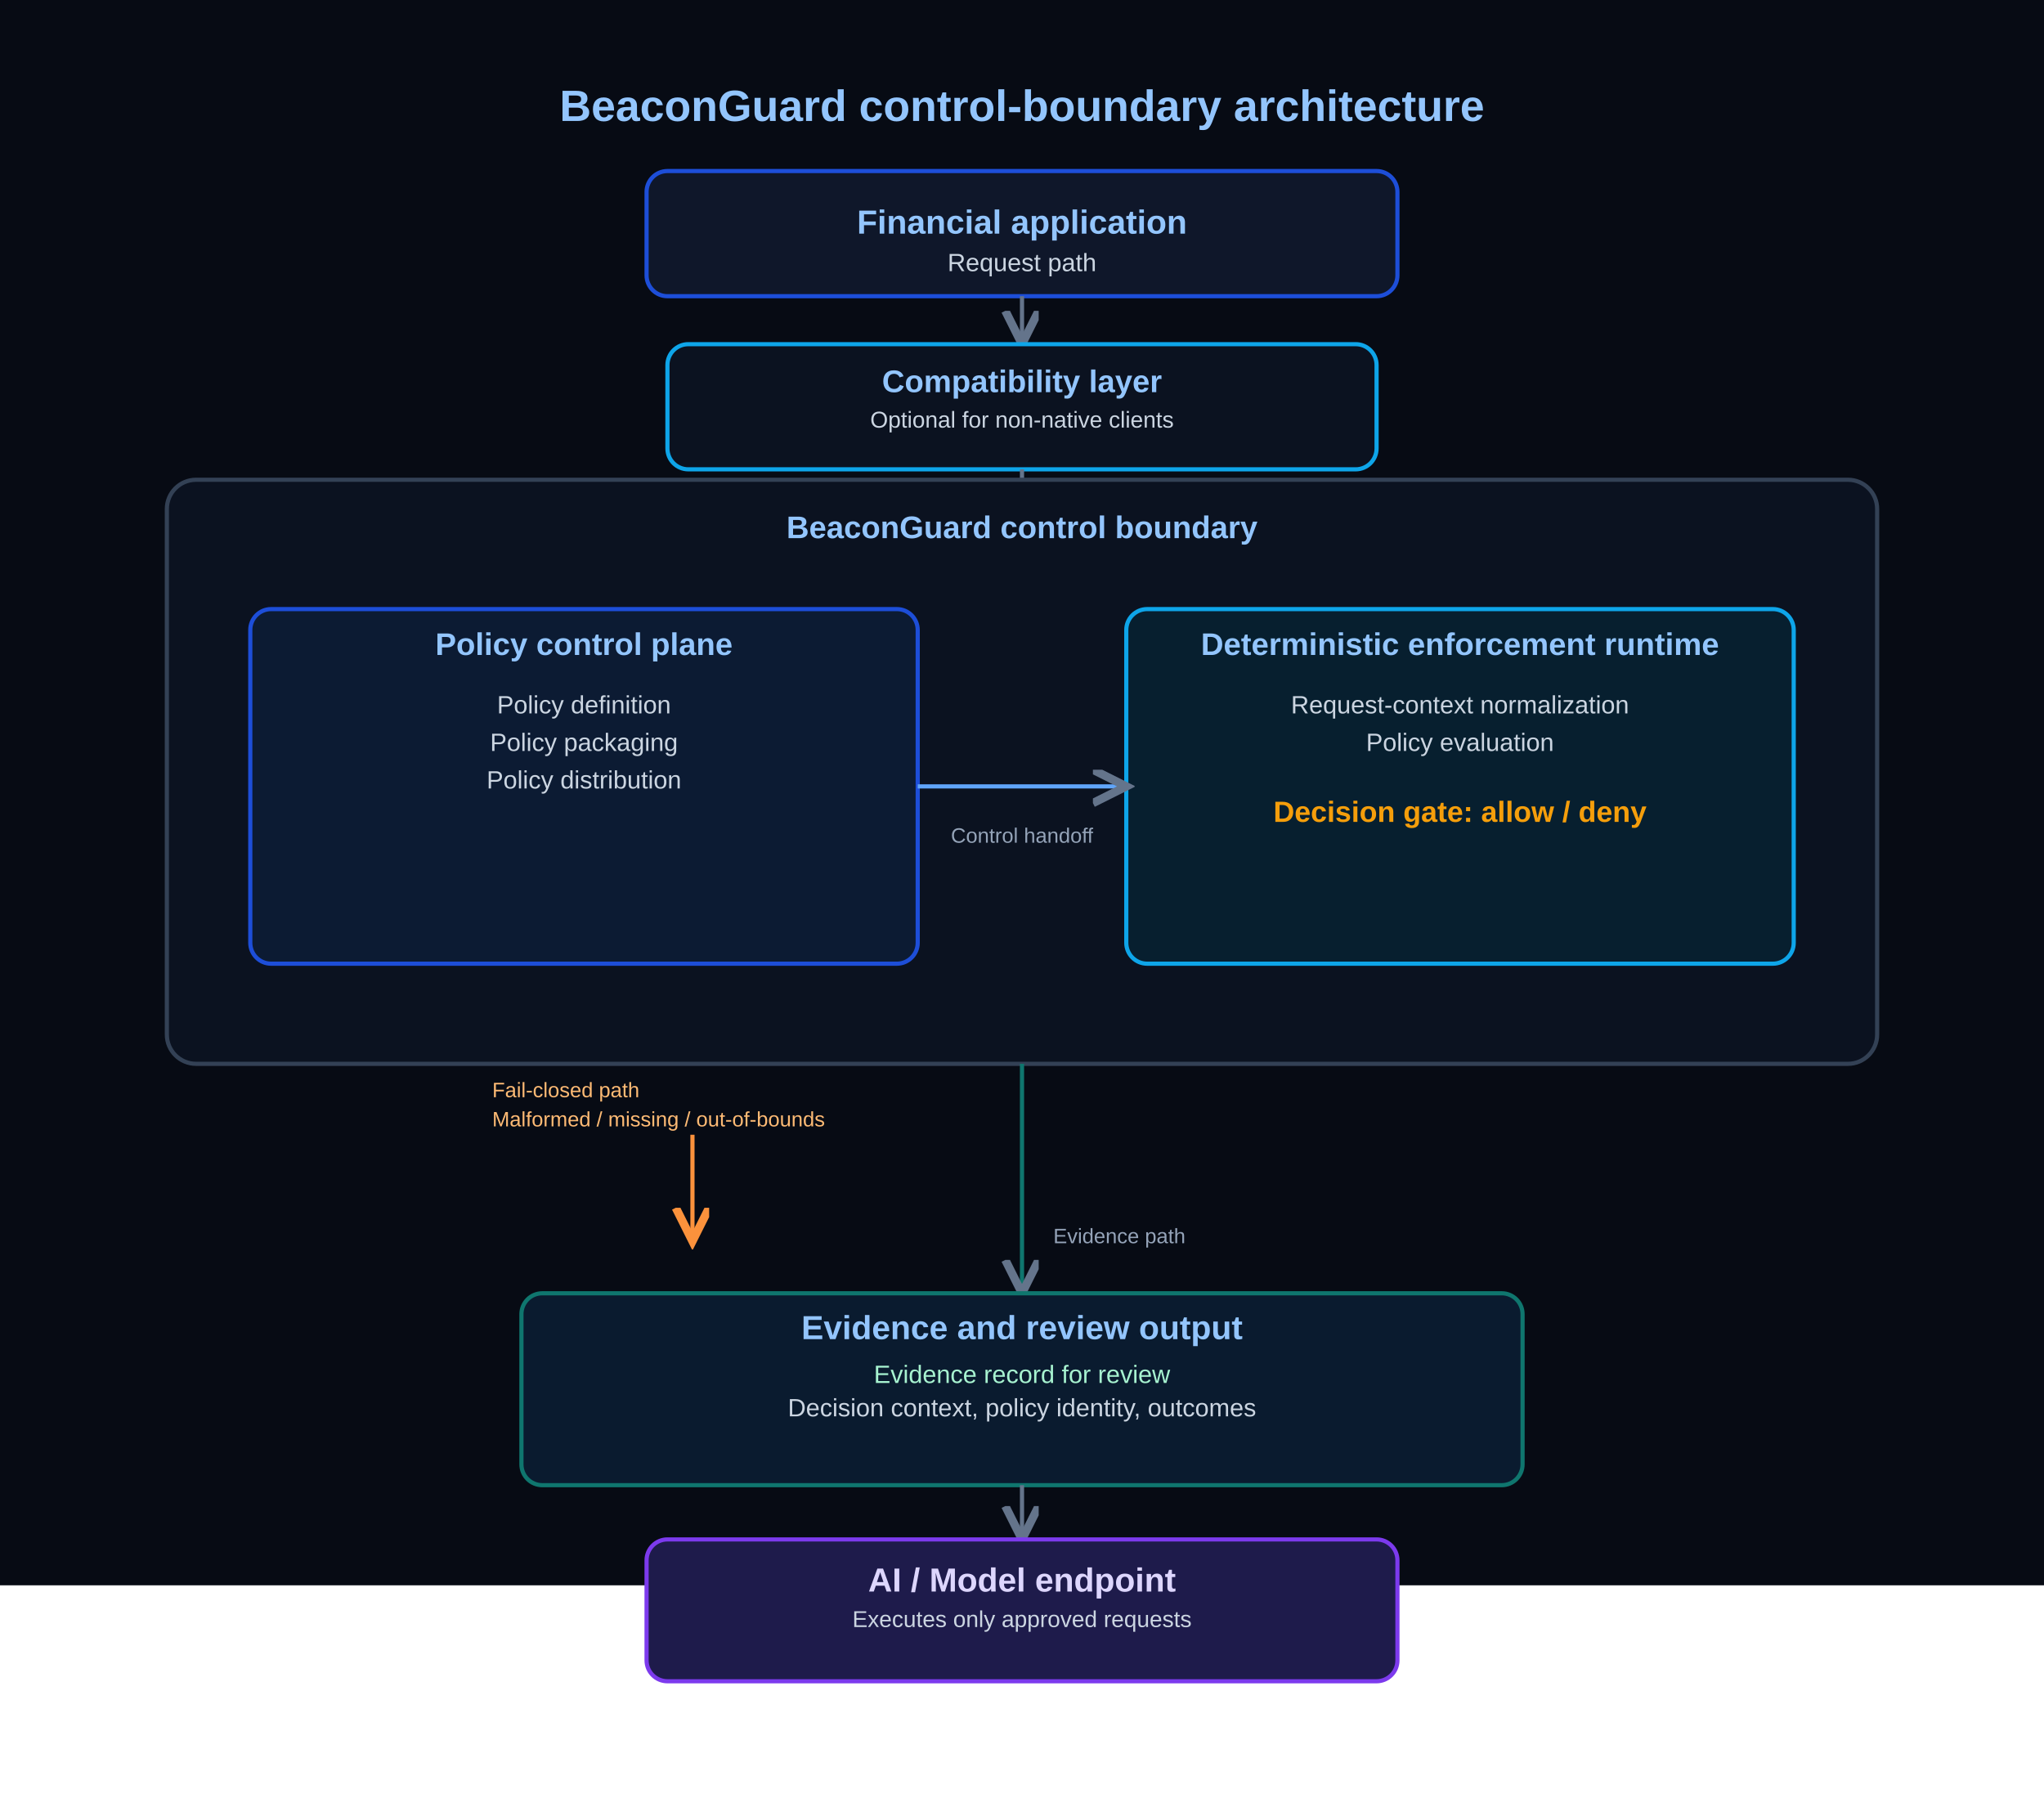
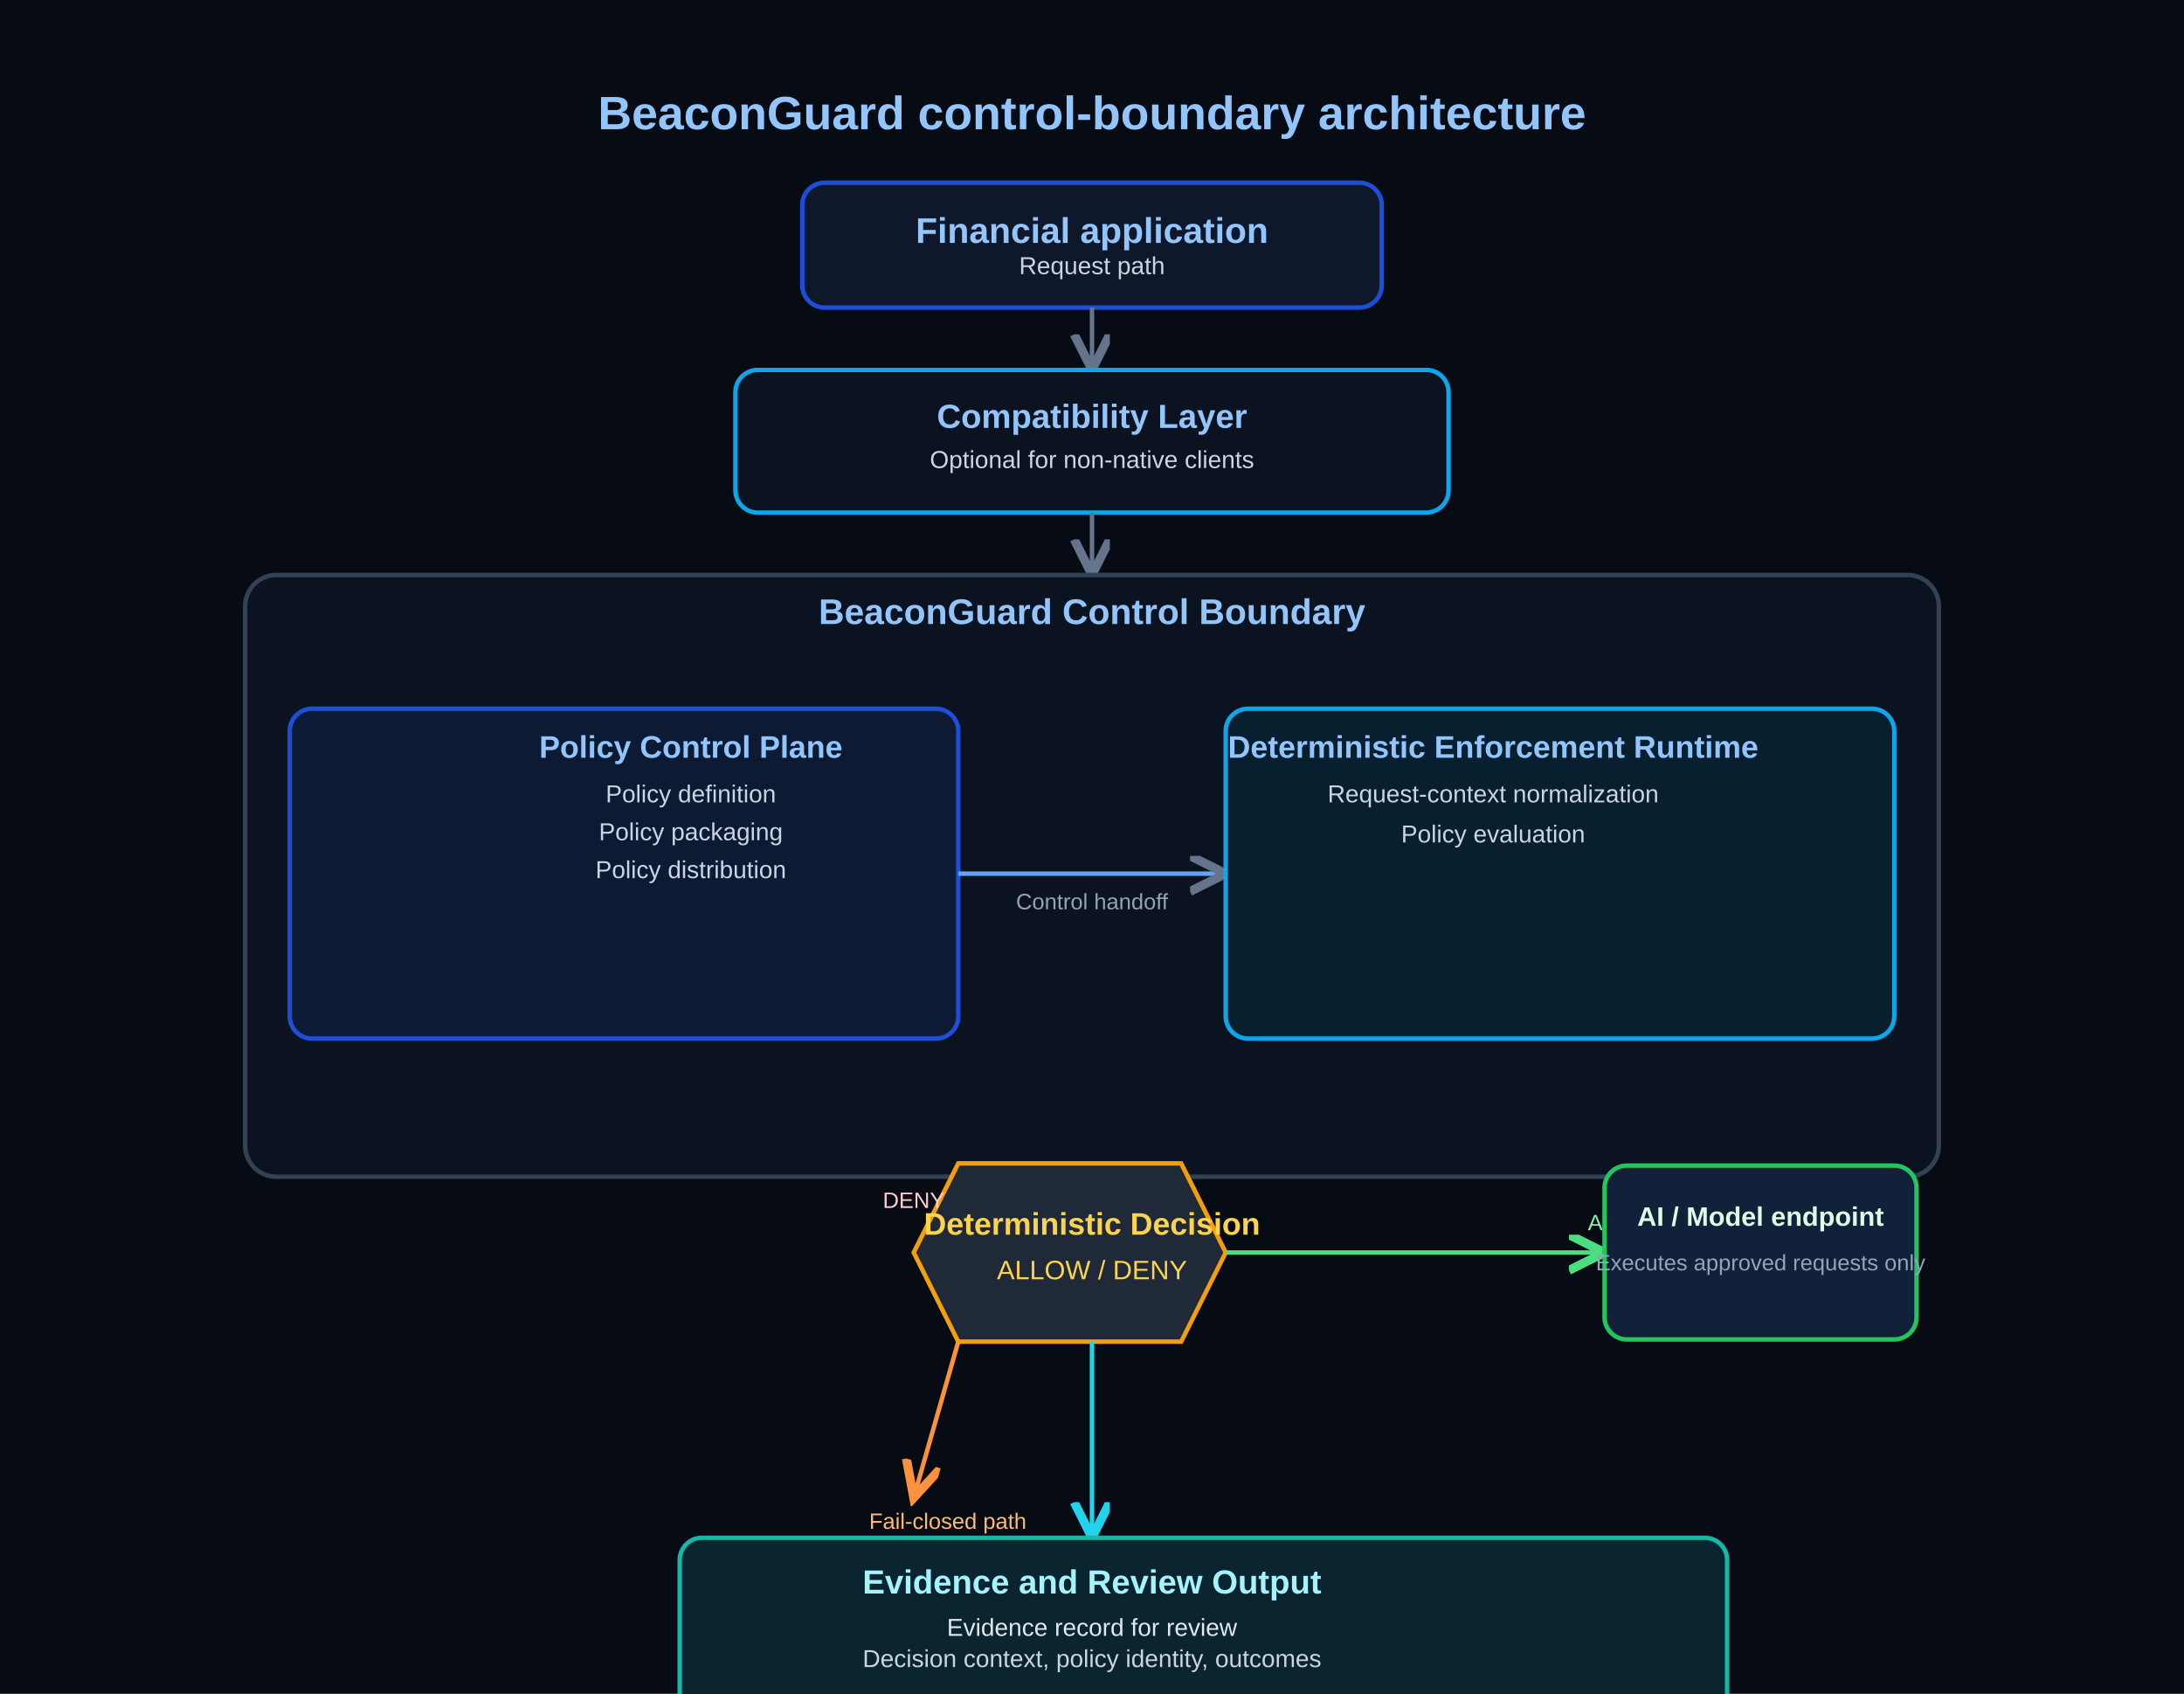
- <svg xmlns="http://www.w3.org/2000/svg" viewBox="0 0 980 860" role="img" aria-label="BeaconGuard fintech control boundary architecture">
+ <svg xmlns="http://www.w3.org/2000/svg" viewBox="0 0 980 760" role="img" aria-label="BeaconGuard control-boundary architecture">
  <defs>
    <marker id="arrow" markerWidth="10" markerHeight="10" refX="8" refY="4" orient="auto" markerUnits="strokeWidth">
      <path d="M0,0 L8,4 L0,8" fill="none" stroke="#64748b" stroke-width="2" />
    </marker>
-     <marker id="arrow-amber" markerWidth="10" markerHeight="10" refX="8" refY="4" orient="auto" markerUnits="strokeWidth">
+     <marker id="arrow-green" markerWidth="10" markerHeight="10" refX="8" refY="4" orient="auto" markerUnits="strokeWidth">
+       <path d="M0,0 L8,4 L0,8" fill="none" stroke="#4ade80" stroke-width="2" />
+     </marker>
+     <marker id="arrow-red" markerWidth="10" markerHeight="10" refX="8" refY="4" orient="auto" markerUnits="strokeWidth">
      <path d="M0,0 L8,4 L0,8" fill="none" stroke="#fb923c" stroke-width="2" />
+     </marker>
+     <marker id="arrow-teal" markerWidth="10" markerHeight="10" refX="8" refY="4" orient="auto" markerUnits="strokeWidth">
+       <path d="M0,0 L8,4 L0,8" fill="none" stroke="#22d3ee" stroke-width="2" />
    </marker>
  </defs>
  <rect x="0" y="0" width="980" height="760" fill="#070b14" />
-   <text x="490" y="58" text-anchor="middle" fill="#93c5fd" font-size="21" font-family="Arial, Helvetica, sans-serif" font-weight="700">
-     BeaconGuard control-boundary architecture
-   </text>
-   <rect x="310" y="82" width="360" height="60" rx="10" fill="#0f172a" stroke="#1d4ed8" stroke-width="2" />
-   <text x="490" y="112" text-anchor="middle" fill="#93c5fd" font-size="16" font-family="Arial, Helvetica, sans-serif" font-weight="600">
-     Financial application
-   </text>
-   <text x="490" y="130" text-anchor="middle" fill="#cbd5e1" font-size="12" font-family="Arial, Helvetica, sans-serif">
-     Request path
-   </text>
-   <line x1="490" y1="142" x2="490" y2="165" stroke="#64748b" stroke-width="2" marker-end="url(#arrow)" />
-   <rect x="320" y="165" width="340" height="60" rx="10" fill="#0b1220" stroke="#0ea5e9" stroke-width="2" />
-   <text x="490" y="188" text-anchor="middle" fill="#93c5fd" font-size="15" font-family="Arial, Helvetica, sans-serif" font-weight="600">
-     Compatibility layer
-   </text>
-   <text x="490" y="205" text-anchor="middle" fill="#cbd5e1" font-size="11" font-family="Arial, Helvetica, sans-serif">
-     Optional for non-native clients
-   </text>
-   <line x1="490" y1="225" x2="490" y2="250" stroke="#64748b" stroke-width="2" marker-end="url(#arrow)" />
-   <rect x="80" y="230" width="820" height="280" rx="14" fill="#0b1220" stroke="#334155" stroke-width="2" />
-   <text x="490" y="258" text-anchor="middle" fill="#93c5fd" font-size="15" font-family="Arial, Helvetica, sans-serif" font-weight="600">
-     BeaconGuard control boundary
-   </text>
-   <rect x="120" y="292" width="320" height="170" rx="10" fill="#0c1b33" stroke="#1d4ed8" stroke-width="2" />
-   <text x="280" y="314" text-anchor="middle" fill="#93c5fd" font-size="15" font-family="Arial, Helvetica, sans-serif" font-weight="600">
-     Policy control plane
-   </text>
-   <text x="280" y="342" text-anchor="middle" fill="#cbd5e1" font-size="12" font-family="Arial, Helvetica, sans-serif">Policy definition</text>
-   <text x="280" y="360" text-anchor="middle" fill="#cbd5e1" font-size="12" font-family="Arial, Helvetica, sans-serif">Policy packaging</text>
-   <text x="280" y="378" text-anchor="middle" fill="#cbd5e1" font-size="12" font-family="Arial, Helvetica, sans-serif">Policy distribution</text>
-   <rect x="540" y="292" width="320" height="170" rx="10" fill="#071f2f" stroke="#0ea5e9" stroke-width="2" />
-   <text x="700" y="314" text-anchor="middle" fill="#93c5fd" font-size="15" font-family="Arial, Helvetica, sans-serif" font-weight="600">
-     Deterministic enforcement runtime
-   </text>
-   <text x="700" y="342" text-anchor="middle" fill="#cbd5e1" font-size="12" font-family="Arial, Helvetica, sans-serif">Request-context normalization</text>
-   <text x="700" y="360" text-anchor="middle" fill="#cbd5e1" font-size="12" font-family="Arial, Helvetica, sans-serif">Policy evaluation</text>
-   <text x="700" y="394" text-anchor="middle" fill="#f59e0b" font-size="14" font-family="Arial, Helvetica, sans-serif" font-weight="700">Decision gate: allow / deny</text>
-   <line x1="440" y1="377" x2="540" y2="377" stroke="#60a5fa" stroke-width="2" marker-end="url(#arrow)" />
-   <text x="490" y="404" text-anchor="middle" fill="#94a3b8" font-size="10" font-family="Arial, Helvetica, sans-serif">Control handoff</text>
-   <path d="M332 544 L332 595" fill="none" stroke="#fb923c" stroke-width="2" marker-end="url(#arrow-amber)" />
-   <text x="236" y="526" text-anchor="start" fill="#fdba74" font-size="10" font-family="Arial, Helvetica, sans-serif">Fail-closed path</text>
-   <text x="236" y="540" text-anchor="start" fill="#fdba74" font-size="10" font-family="Arial, Helvetica, sans-serif">Malformed / missing / out-of-bounds</text>
-   <line x1="490" y1="510" x2="490" y2="620" stroke="#0f766e" stroke-width="2" marker-end="url(#arrow)" />
-   <text x="505" y="596" fill="#94a3b8" font-size="10" font-family="Arial, Helvetica, sans-serif">Evidence path</text>
-   <rect x="250" y="620" width="480" height="92" rx="10" fill="#0a1b2f" stroke="#0f766e" stroke-width="2" />
-   <text x="490" y="642" text-anchor="middle" fill="#93c5fd" font-size="16" font-family="Arial, Helvetica, sans-serif" font-weight="600">
-     Evidence and review output
-   </text>
-   <text x="490" y="663" text-anchor="middle" fill="#a7f3d0" font-size="12" font-family="Arial, Helvetica, sans-serif">
-     Evidence record for review
-   </text>
-   <text x="490" y="679" text-anchor="middle" fill="#cbd5e1" font-size="12" font-family="Arial, Helvetica, sans-serif">
-     Decision context, policy identity, outcomes
-   </text>
-   <line x1="490" y1="712" x2="490" y2="738" stroke="#64748b" stroke-width="2" marker-end="url(#arrow)" />
-   <rect x="310" y="738" width="360" height="68" rx="10" fill="#1e1b4b" stroke="#7c3aed" stroke-width="2" />
-   <text x="490" y="763" text-anchor="middle" fill="#ddd6fe" font-size="16" font-family="Arial, Helvetica, sans-serif" font-weight="600">
-     AI / Model endpoint
-   </text>
-   <text x="490" y="780" text-anchor="middle" fill="#cbd5e1" font-size="11" font-family="Arial, Helvetica, sans-serif">
-     Executes only approved requests
-   </text>
+   <text x="490" y="58" text-anchor="middle" fill="#93c5fd" font-size="21" font-family="Arial, Helvetica, sans-serif" font-weight="700">BeaconGuard control-boundary architecture</text>
+   <rect x="360" y="82" width="260" height="56" rx="10" fill="#0f172a" stroke="#1d4ed8" stroke-width="2" />
+   <text x="490" y="109" text-anchor="middle" fill="#93c5fd" font-size="16" font-family="Arial, Helvetica, sans-serif" font-weight="600">Financial application</text>
+   <text x="490" y="123" text-anchor="middle" fill="#cbd5e1" font-size="11" font-family="Arial, Helvetica, sans-serif">Request path</text>
+   <line x1="490" y1="138" x2="490" y2="166" stroke="#64748b" stroke-width="2" marker-end="url(#arrow)" />
+   <rect x="330" y="166" width="320" height="64" rx="10" fill="#0b1220" stroke="#0ea5e9" stroke-width="2" />
+   <text x="490" y="192" text-anchor="middle" fill="#93c5fd" font-size="15" font-family="Arial, Helvetica, sans-serif" font-weight="600">Compatibility Layer</text>
+   <text x="490" y="210" text-anchor="middle" fill="#cbd5e1" font-size="11" font-family="Arial, Helvetica, sans-serif">Optional for non-native clients</text>
+   <line x1="490" y1="230" x2="490" y2="258" stroke="#64748b" stroke-width="2" marker-end="url(#arrow)" />
+   <rect x="110" y="258" width="760" height="270" rx="14" fill="#0b1220" stroke="#334155" stroke-width="2" />
+   <text x="490" y="280" text-anchor="middle" fill="#93c5fd" font-size="16" font-family="Arial, Helvetica, sans-serif" font-weight="700">BeaconGuard Control Boundary</text>
+   <rect x="130" y="318" width="300" height="148" rx="10" fill="#0c1b33" stroke="#1d4ed8" stroke-width="2" />
+   <text x="310" y="340" text-anchor="middle" fill="#93c5fd" font-size="14" font-family="Arial, Helvetica, sans-serif" font-weight="600">Policy Control Plane</text>
+   <text x="310" y="360" text-anchor="middle" fill="#cbd5e1" font-size="11" font-family="Arial, Helvetica, sans-serif">Policy definition</text>
+   <text x="310" y="377" text-anchor="middle" fill="#cbd5e1" font-size="11" font-family="Arial, Helvetica, sans-serif">Policy packaging</text>
+   <text x="310" y="394" text-anchor="middle" fill="#cbd5e1" font-size="11" font-family="Arial, Helvetica, sans-serif">Policy distribution</text>
+   <line x1="430" y1="392" x2="550" y2="392" stroke="#60a5fa" stroke-width="2" marker-end="url(#arrow)" />
+   <text x="490" y="408" text-anchor="middle" fill="#94a3b8" font-size="10" font-family="Arial, Helvetica, sans-serif">Control handoff</text>
+   <rect x="550" y="318" width="300" height="148" rx="10" fill="#071f2f" stroke="#0ea5e9" stroke-width="2" />
+   <text x="670" y="340" text-anchor="middle" fill="#93c5fd" font-size="14" font-family="Arial, Helvetica, sans-serif" font-weight="600">Deterministic Enforcement Runtime</text>
+   <text x="670" y="360" text-anchor="middle" fill="#cbd5e1" font-size="11" font-family="Arial, Helvetica, sans-serif">Request-context normalization</text>
+   <text x="670" y="378" text-anchor="middle" fill="#cbd5e1" font-size="11" font-family="Arial, Helvetica, sans-serif">Policy evaluation</text>
+   <polygon points="430,522 530,522 550,562 530,602 430,602 410,562" fill="#1f2937" stroke="#f59e0b" stroke-width="2" />
+   <text x="490" y="554" text-anchor="middle" fill="#fcd34d" font-size="14" font-family="Arial, Helvetica, sans-serif" font-weight="700">Deterministic Decision</text>
+   <text x="490" y="574" text-anchor="middle" fill="#fcd34d" font-size="12" font-family="Arial, Helvetica, sans-serif">ALLOW / DENY</text>
+   <text x="410" y="542" text-anchor="middle" fill="#fecdd3" font-size="10" font-family="Arial, Helvetica, sans-serif">DENY</text>
+   <line x1="430" y1="602" x2="410" y2="672" stroke="#fb923c" stroke-width="2" marker-end="url(#arrow-red)" />
+   <text x="390" y="686" text-anchor="start" fill="#fdba74" font-size="10" font-family="Arial, Helvetica, sans-serif">Fail-closed path</text>
+   <text x="390" y="700" text-anchor="start" fill="#fdba74" font-size="10" font-family="Arial, Helvetica, sans-serif">Malformed / missing / out-of-bounds</text>
+   <line x1="550" y1="562" x2="720" y2="562" stroke="#4ade80" stroke-width="2" marker-end="url(#arrow-green)" />
+   <text x="730" y="552" text-anchor="middle" fill="#86efac" font-size="10" font-family="Arial, Helvetica, sans-serif">ALLOW</text>
+   <rect x="720" y="523" width="140" height="78" rx="10" fill="#11213a" stroke="#22c55e" stroke-width="2" />
+   <text x="790" y="550" text-anchor="middle" fill="#dcfce7" font-size="12" font-family="Arial, Helvetica, sans-serif" font-weight="600">AI / Model endpoint</text>
+   <text x="790" y="570" text-anchor="middle" fill="#94a3b8" font-size="10" font-family="Arial, Helvetica, sans-serif">Executes approved requests only</text>
+   <line x1="490" y1="602" x2="490" y2="690" stroke="#22d3ee" stroke-width="2" marker-end="url(#arrow-teal)" />
+   <text x="490" y="700" text-anchor="middle" fill="#93c5fd" font-size="10" font-family="Arial, Helvetica, sans-serif">Evidence</text>
+   <rect x="305" y="690" width="470" height="80" rx="10" fill="#0a2430" stroke="#14b8a6" stroke-width="2" />
+   <text x="490" y="715" text-anchor="middle" fill="#a5f3fc" font-size="15" font-family="Arial, Helvetica, sans-serif" font-weight="600">Evidence and Review Output</text>
+   <text x="490" y="734" text-anchor="middle" fill="#e2e8f0" font-size="11" font-family="Arial, Helvetica, sans-serif">Evidence record for review</text>
+   <text x="490" y="748" text-anchor="middle" fill="#cbd5e1" font-size="11" font-family="Arial, Helvetica, sans-serif">Decision context, policy identity, outcomes</text>
</svg>
